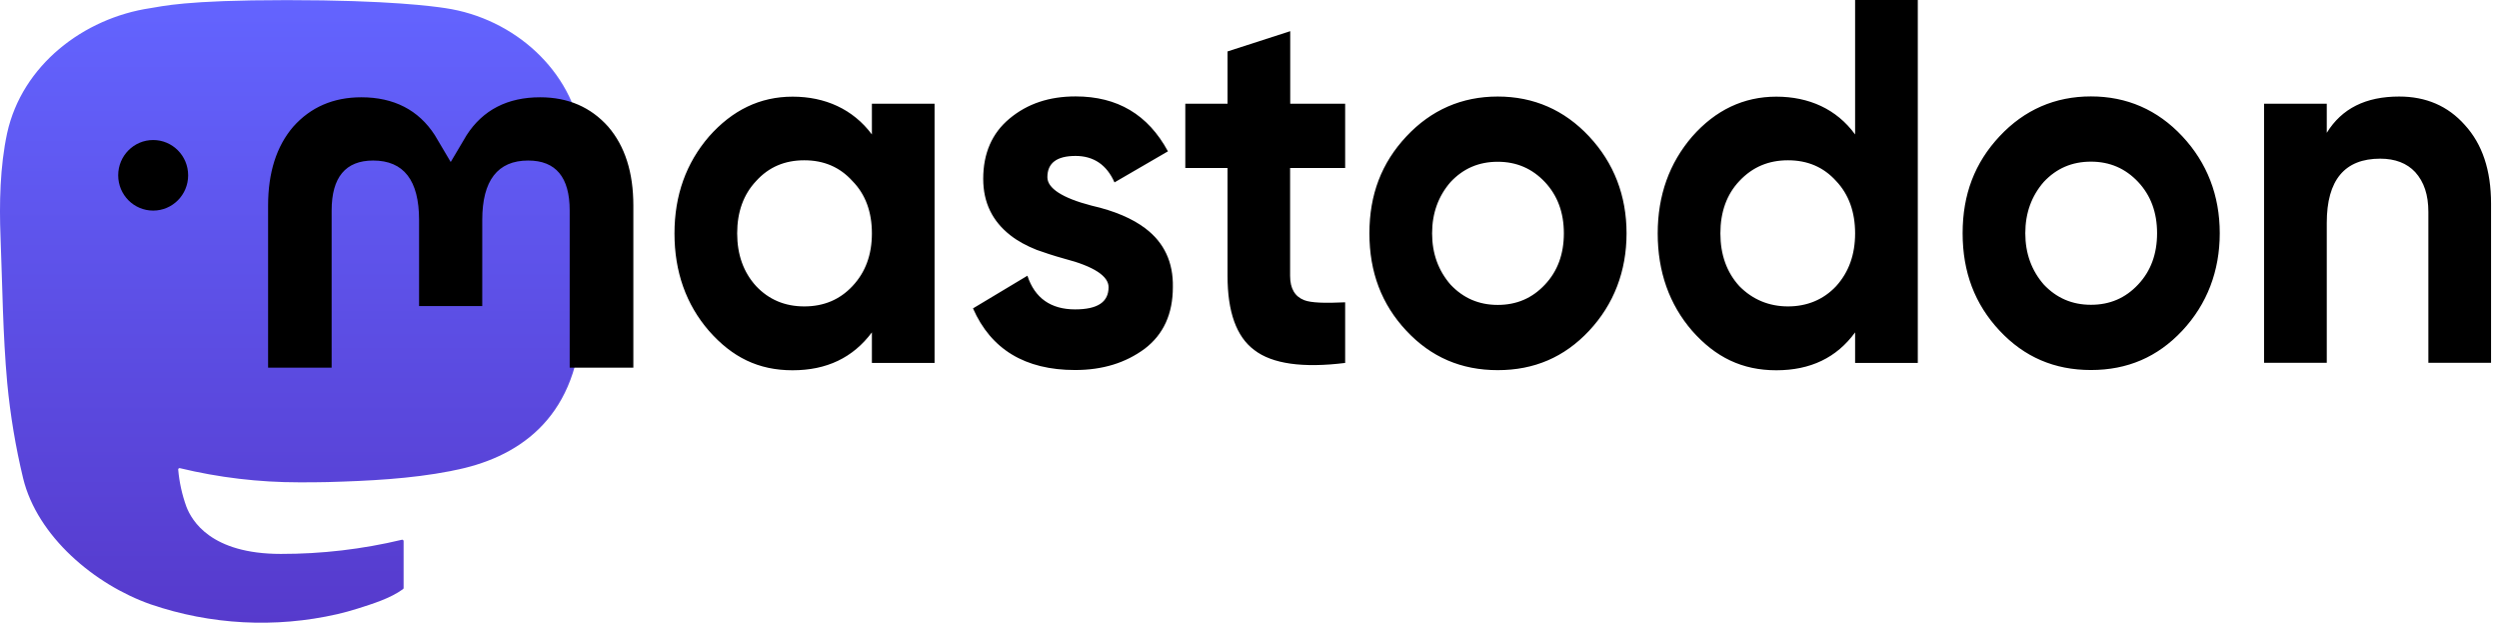
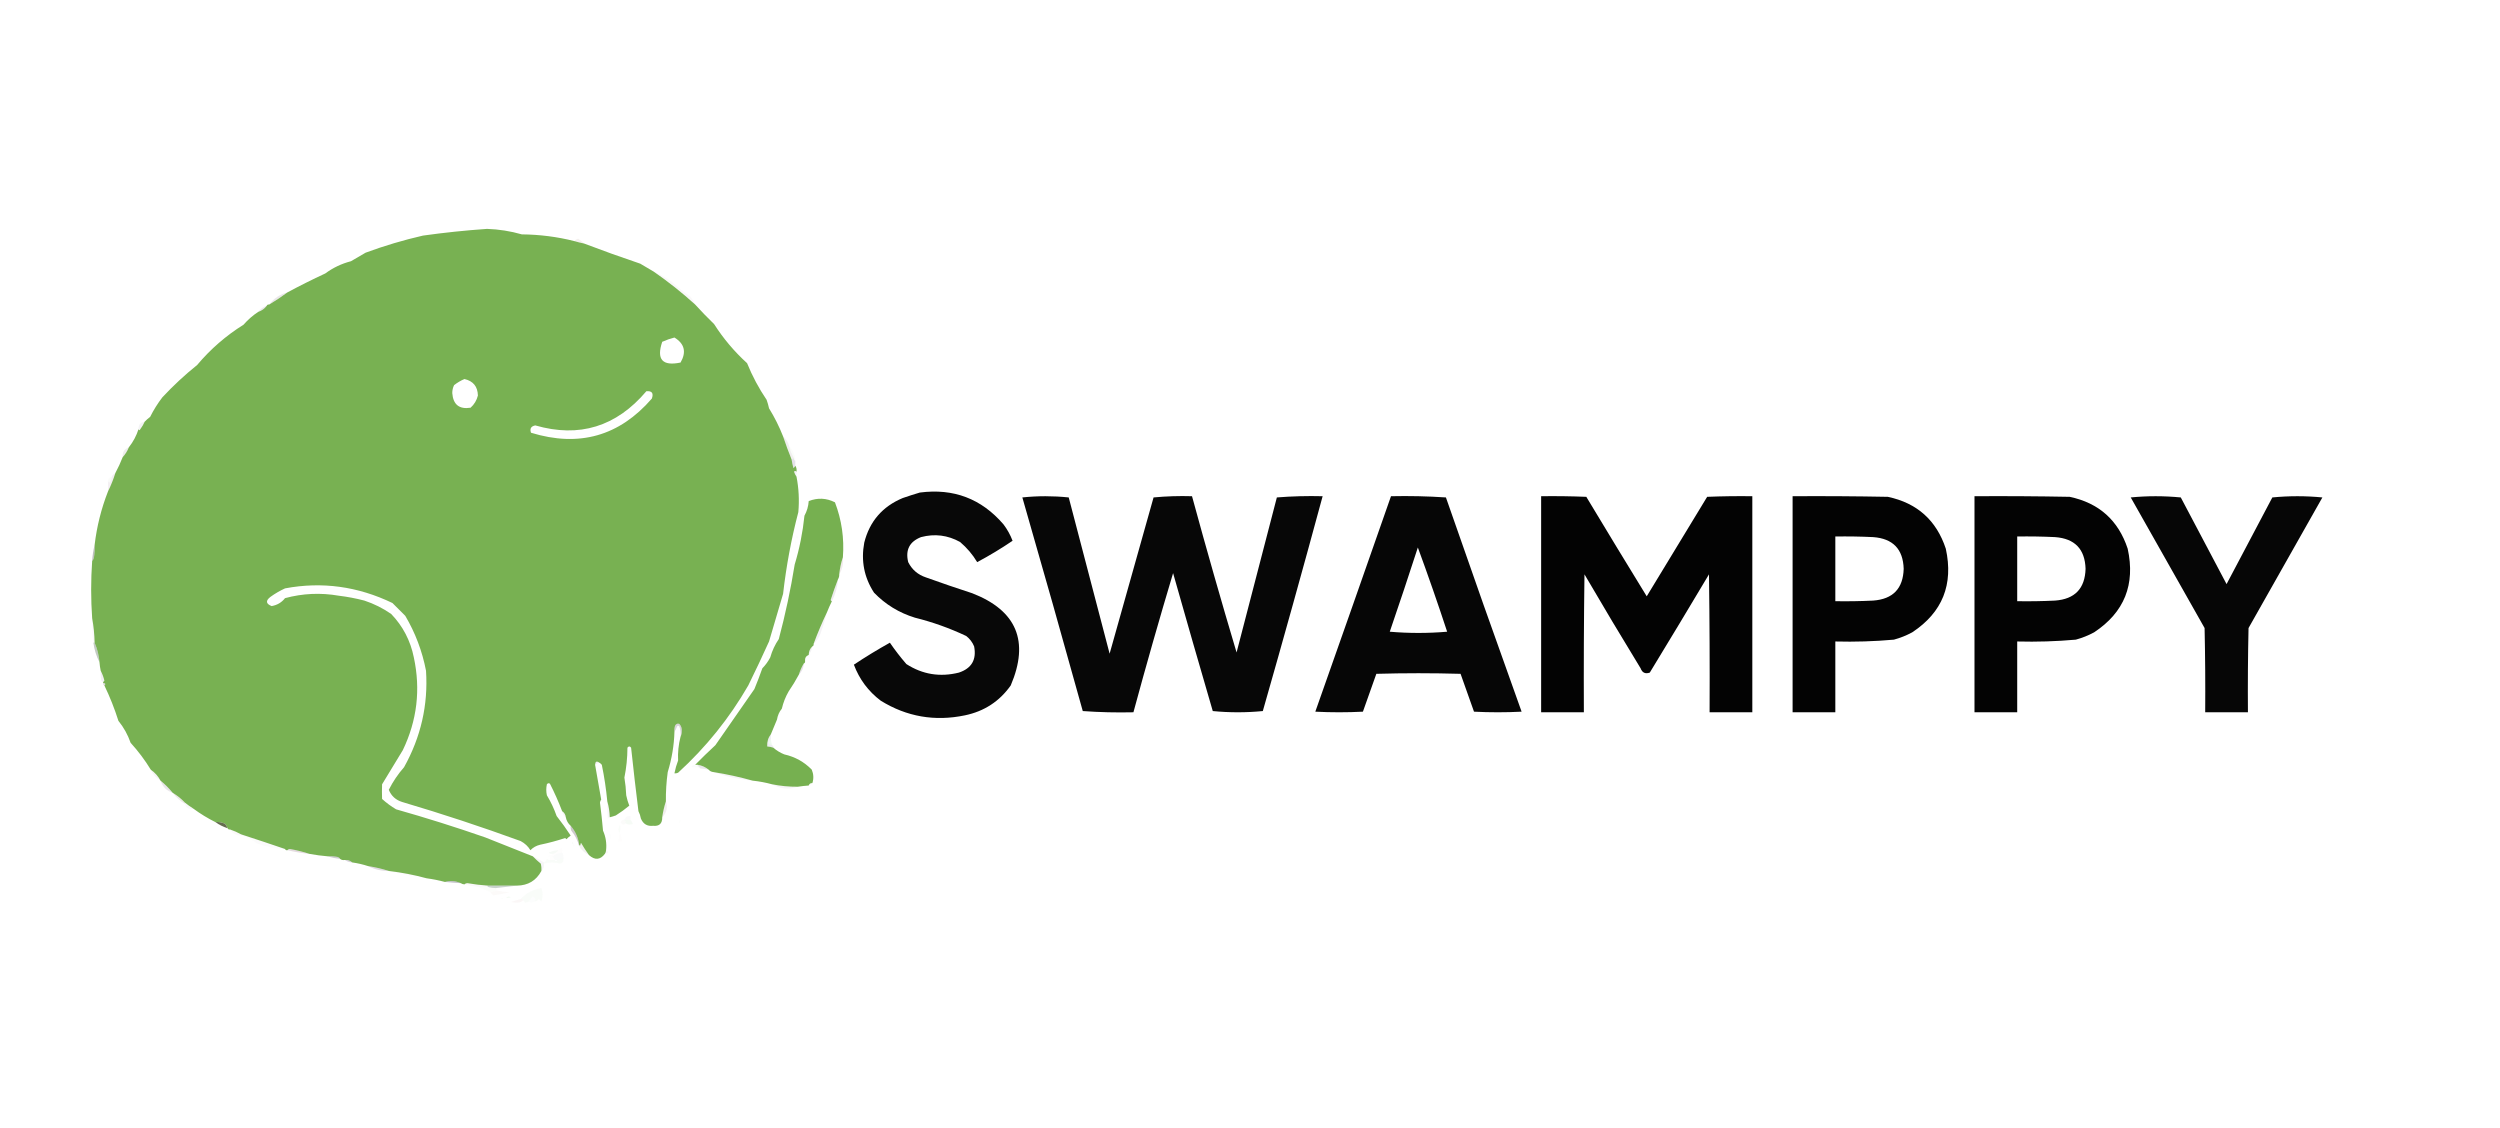
- <svg xmlns="http://www.w3.org/2000/svg" xmlns:xlink="http://www.w3.org/1999/xlink" width="261" height="66" viewBox="0 0 261 66" fill="none">
-   <symbol id="logo-symbol-wordmark">
-     <path d="M60.754 14.403C59.814 7.419 53.727 1.916 46.512 0.849C45.294 0.669 40.682 0.013 29.997 0.013H29.918C19.23 0.013 16.937 0.669 15.72 0.849C8.705 1.886 2.299 6.832 0.745 13.898C-0.003 17.378 -0.083 21.237 0.056 24.776C0.254 29.851 0.293 34.918 0.753 39.973C1.072 43.331 1.628 46.661 2.417 49.941C3.894 55.997 9.875 61.037 15.734 63.093C22.008 65.237 28.754 65.593 35.218 64.121C35.929 63.956 36.632 63.764 37.325 63.545C38.897 63.046 40.738 62.487 42.091 61.507C42.11 61.493 42.125 61.475 42.136 61.455C42.147 61.434 42.153 61.412 42.153 61.389V56.49C42.153 56.469 42.148 56.447 42.138 56.428C42.129 56.409 42.115 56.392 42.098 56.379C42.081 56.365 42.061 56.356 42.04 56.351C42.019 56.346 41.997 56.347 41.976 56.351C37.834 57.341 33.59 57.836 29.332 57.829C22.005 57.829 20.034 54.351 19.469 52.904C19.016 51.653 18.727 50.348 18.612 49.022C18.611 49 18.615 48.977 18.624 48.957C18.633 48.937 18.647 48.919 18.664 48.904C18.682 48.89 18.702 48.88 18.724 48.876C18.745 48.871 18.768 48.871 18.79 48.877C22.862 49.859 27.037 50.355 31.227 50.354C32.234 50.354 33.239 50.354 34.246 50.328C38.46 50.209 42.901 49.994 47.047 49.184C47.15 49.164 47.253 49.146 47.342 49.119C53.881 47.864 60.104 43.923 60.736 33.943C60.76 33.55 60.819 29.828 60.819 29.42C60.822 28.035 61.265 19.591 60.754 14.403Z" fill="url(#paint0_linear_89_11)" />
-     <path d="M12.344 18.303C12.344 16.267 13.978 14.619 15.997 14.619C18.016 14.619 19.65 16.267 19.65 18.303C19.65 20.34 18.016 21.987 15.997 21.987C13.978 21.987 12.344 20.34 12.344 18.303Z" fill="currentColor" />
-     <path d="M66.148 21.468V38.384H59.499V21.974C59.499 18.511 58.058 16.76 55.164 16.76C51.975 16.76 50.367 18.848 50.367 22.96V31.95H43.769V22.96C43.769 18.835 42.174 16.76 38.971 16.76C36.09 16.76 34.637 18.511 34.637 21.974V38.384H28V21.468C28 18.018 28.875 15.268 30.624 13.231C32.437 11.195 34.804 10.157 37.736 10.157C41.132 10.157 43.717 11.48 45.415 14.114L47.074 16.915L48.733 14.114C50.431 11.48 53.004 10.157 56.412 10.157C59.344 10.157 61.711 11.195 63.525 13.231C65.274 15.268 66.148 18.005 66.148 21.468ZM89.03 29.874C90.406 28.409 91.062 26.579 91.062 24.361C91.062 22.143 90.406 20.301 89.03 18.9C87.705 17.434 86.033 16.734 84.001 16.734C81.969 16.734 80.296 17.434 78.972 18.9C77.647 20.301 76.991 22.143 76.991 24.361C76.991 26.579 77.647 28.422 78.972 29.874C80.296 31.275 81.969 31.989 84.001 31.989C86.033 31.989 87.705 31.288 89.03 29.874ZM91.062 10.832H97.609V37.891H91.062V34.7C89.081 37.346 86.342 38.656 82.779 38.656C79.216 38.656 76.477 37.307 74.046 34.544C71.653 31.781 70.444 28.37 70.444 24.374C70.444 20.379 71.666 17.019 74.046 14.256C76.489 11.493 79.383 10.092 82.779 10.092C86.174 10.092 89.081 11.389 91.062 14.036V10.845V10.832ZM119.654 23.868C121.583 25.334 122.548 27.384 122.496 29.978C122.496 32.741 121.532 34.907 119.551 36.412C117.57 37.878 115.178 38.63 112.284 38.63C107.049 38.63 103.499 36.464 101.621 32.196L107.306 28.785C108.065 31.107 109.737 32.3 112.284 32.3C114.625 32.3 115.782 31.548 115.782 29.978C115.782 28.837 114.265 27.812 111.165 27.008C109.995 26.683 109.03 26.359 108.271 26.087C107.204 25.659 106.29 25.166 105.532 24.569C103.654 23.103 102.689 21.157 102.689 18.667C102.689 16.02 103.602 13.906 105.429 12.388C107.306 10.819 109.596 10.066 112.335 10.066C116.709 10.066 119.898 11.96 121.982 15.8L116.4 19.043C115.59 17.201 114.213 16.28 112.335 16.28C110.355 16.28 109.39 17.032 109.39 18.498C109.39 19.64 110.908 20.664 114.008 21.468C116.4 22.013 118.278 22.818 119.641 23.855L119.654 23.868ZM140.477 17.538H134.741V28.798C134.741 30.147 135.255 30.964 136.22 31.34C136.927 31.613 138.355 31.665 140.49 31.561V37.891C136.079 38.436 132.876 37.995 130.998 36.542C129.12 35.141 128.207 32.534 128.207 28.811V17.538H123.795V10.832H128.207V5.37L134.754 3.256V10.832H140.49V17.538H140.477ZM161.352 29.719C162.677 28.318 163.333 26.528 163.333 24.361C163.333 22.195 162.677 20.418 161.352 19.004C160.027 17.603 158.407 16.889 156.426 16.889C154.445 16.889 152.825 17.59 151.5 19.004C150.227 20.47 149.571 22.247 149.571 24.361C149.571 26.476 150.227 28.253 151.5 29.719C152.825 31.12 154.445 31.833 156.426 31.833C158.407 31.833 160.027 31.133 161.352 29.719ZM146.883 34.531C144.297 31.768 143.024 28.422 143.024 24.361C143.024 20.301 144.297 17.006 146.883 14.243C149.468 11.48 152.67 10.079 156.426 10.079C160.182 10.079 163.384 11.48 165.97 14.243C168.555 17.006 169.88 20.418 169.88 24.361C169.88 28.305 168.555 31.768 165.97 34.531C163.384 37.294 160.233 38.643 156.426 38.643C152.619 38.643 149.468 37.294 146.883 34.531ZM191.771 29.874C193.095 28.409 193.751 26.579 193.751 24.361C193.751 22.143 193.095 20.301 191.771 18.9C190.446 17.434 188.774 16.734 186.742 16.734C184.709 16.734 183.037 17.434 181.661 18.9C180.336 20.301 179.68 22.143 179.68 24.361C179.68 26.579 180.336 28.422 181.661 29.874C183.037 31.275 184.761 31.989 186.742 31.989C188.722 31.989 190.446 31.288 191.771 29.874ZM193.751 0H200.298V37.891H193.751V34.7C191.822 37.346 189.082 38.656 185.52 38.656C181.957 38.656 179.179 37.307 176.735 34.544C174.343 31.781 173.134 28.37 173.134 24.374C173.134 20.379 174.356 17.019 176.735 14.256C179.166 11.493 182.111 10.092 185.52 10.092C188.928 10.092 191.822 11.389 193.751 14.036V0.013V0ZM223.308 29.706C224.633 28.305 225.289 26.515 225.289 24.348C225.289 22.182 224.633 20.405 223.308 18.991C221.983 17.59 220.363 16.877 218.382 16.877C216.401 16.877 214.78 17.577 213.456 18.991C212.182 20.457 211.526 22.234 211.526 24.348C211.526 26.463 212.182 28.24 213.456 29.706C214.78 31.107 216.401 31.82 218.382 31.82C220.363 31.82 221.983 31.12 223.308 29.706ZM208.838 34.518C206.253 31.755 204.98 28.409 204.98 24.348C204.98 20.288 206.253 16.993 208.838 14.23C211.424 11.467 214.626 10.066 218.382 10.066C222.137 10.066 225.34 11.467 227.925 14.23C230.511 16.993 231.835 20.405 231.835 24.348C231.835 28.292 230.511 31.755 227.925 34.518C225.34 37.281 222.189 38.63 218.382 38.63C214.575 38.63 211.424 37.281 208.838 34.518ZM260.17 21.261V37.878H253.623V22.13C253.623 20.34 253.173 18.991 252.247 17.966C251.385 17.045 250.164 16.565 248.594 16.565C244.89 16.565 243.012 18.783 243.012 23.272V37.878H236.466V10.832H243.012V13.867C244.581 11.325 247.077 10.079 250.575 10.079C253.366 10.079 255.656 11.052 257.431 13.05C259.257 15.047 260.17 17.759 260.17 21.274" fill="currentColor" />
-     <defs>
-       <linearGradient id="paint0_linear_89_11" x1="30.5" y1="0.013" x2="30.5" y2="65.013" gradientUnits="userSpaceOnUse">
-         <stop stop-color="#6364FF" />
-         <stop offset="1" stop-color="#563ACC" />
-       </linearGradient>
-     </defs>
-   </symbol>
-   <use xlink:href="#logo-symbol-wordmark" />
+ <svg xmlns="http://www.w3.org/2000/svg" version="1.1" width="2048px" height="924px" style="shape-rendering:geometricPrecision; text-rendering:geometricPrecision; image-rendering:optimizeQuality; fill-rule:evenodd; clip-rule:evenodd">
+   <g>
+     <path style="opacity:1" fill="#78b152" d="M 470.5,197.5 C 473.115,198.291 475.782,198.957 478.5,199.5C 493.673,205.281 509.006,210.781 524.5,216C 528.194,218.178 531.861,220.345 535.5,222.5C 547.428,230.763 558.761,239.763 569.5,249.5C 574.436,254.938 579.603,260.271 585,265.5C 592.605,277.399 601.605,288.066 612,297.5C 616.315,308.135 621.649,318.135 628,327.5C 628.822,329.788 629.489,332.122 630,334.5C 634.533,341.852 638.367,349.519 641.5,357.5C 643.656,363.973 645.989,370.307 648.5,376.5C 648.838,378.854 649.338,381.187 650,383.5C 650.717,382.956 651.217,382.289 651.5,381.5C 652.451,382.919 652.784,384.585 652.5,386.5C 651.637,385.537 650.97,385.537 650.5,386.5C 650.994,388.026 651.661,389.359 652.5,390.5C 654.362,400.078 654.862,409.744 654,419.5C 648.274,441.312 644.107,463.645 641.5,486.5C 637.667,499.5 633.833,512.5 630,525.5C 624.522,537.609 618.855,549.609 613,561.5C 597.566,588.275 578.399,612.108 555.5,633C 554.552,633.483 553.552,633.649 552.5,633.5C 553.199,629.904 554.199,626.404 555.5,623C 555.16,616.592 555.827,610.092 557.5,603.5C 558.158,602.207 558.492,600.707 558.5,599C 558.695,596.648 558.028,594.648 556.5,593C 555.004,592.493 553.837,592.993 553,594.5C 552.506,596.134 552.34,597.801 552.5,599.5C 552.217,610.463 550.384,621.463 547,632.5C 545.902,640.464 545.402,648.464 545.5,656.5C 544.137,660.632 543.137,664.965 542.5,669.5C 542.592,674.668 540.092,677.002 535,676.5C 530.191,677.034 526.857,675.034 525,670.5C 524.64,668.392 523.973,666.392 523,664.5C 520.852,647.169 518.852,629.836 517,612.5C 516,611.167 515,611.167 514,612.5C 513.969,620.807 513.136,628.974 511.5,637C 512.305,641.749 512.805,646.582 513,651.5C 513.606,654.43 514.44,657.263 515.5,660C 512.01,662.911 508.344,665.578 504.5,668C 502.846,668.608 501.179,669.108 499.5,669.5C 499.376,664.951 498.709,660.618 497.5,656.5C 496.548,646.403 495.048,636.403 493,626.5C 492.292,625.619 491.458,624.953 490.5,624.5C 488.668,623.282 487.668,623.949 487.5,626.5C 489.173,635.73 490.84,645.23 492.5,655C 491.941,655.725 491.608,656.558 491.5,657.5C 492.483,665.144 493.316,672.81 494,680.5C 496.259,685.561 497.092,690.895 496.5,696.5C 496.443,697.609 496.11,698.609 495.5,699.5C 491.669,704.489 487.335,704.822 482.5,700.5C 480.189,697.337 478.022,694.003 476,690.5C 475.536,691.094 475.369,691.761 475.5,692.5C 475.167,692.5 474.833,692.5 474.5,692.5C 473.785,686.409 471.452,681.076 467.5,676.5C 465.412,674.664 464.079,672.331 463.5,669.5C 463.25,667.326 462.25,665.659 460.5,664.5C 457.565,656.799 454.232,649.299 450.5,642C 449.551,641.383 448.718,641.549 448,642.5C 447.333,645.5 447.333,648.5 448,651.5C 451.231,656.841 453.898,662.508 456,668.5C 460.091,673.695 463.924,679.028 467.5,684.5C 466.24,685.382 465.074,686.382 464,687.5C 463.667,687.167 463.333,686.833 463,686.5C 456.307,688.729 449.474,690.562 442.5,692C 439.316,692.754 436.649,694.254 434.5,696.5C 432.664,693.363 429.997,690.863 426.5,689C 394.545,677.348 362.212,666.682 329.5,657C 324.208,655.372 320.542,652.038 318.5,647C 321.884,640.287 326.05,634.12 331,628.5C 344.809,603.763 350.809,577.43 349,549.5C 345.915,533.465 340.248,518.465 332,504.5C 328.5,501 325,497.5 321.5,494C 293.068,480.309 263.735,476.309 233.5,482C 229.22,483.967 225.22,486.3 221.5,489C 217.47,492.123 217.803,494.623 222.5,496.5C 227.052,495.717 230.719,493.55 233.5,490C 247.99,486.093 262.656,485.426 277.5,488C 284.595,488.857 291.595,490.191 298.5,492C 306.391,494.612 313.724,498.279 320.5,503C 330.06,512.974 336.226,524.807 339,538.5C 344.675,564.829 341.675,590.163 330,614.5C 324.333,623.833 318.667,633.167 313,642.5C 312.855,646.339 312.855,650.339 313,654.5C 316.573,657.748 320.407,660.581 324.5,663C 349.034,669.938 373.367,677.605 397.5,686C 410.544,691.105 423.544,696.272 436.5,701.5C 438.498,703.6 440.665,705.6 443,707.5C 443.495,709.473 443.662,711.473 443.5,713.5C 439.259,721.375 432.593,725.375 423.5,725.5C 415.5,725.5 407.5,725.5 399.5,725.5C 393.971,725.121 388.471,724.455 383,723.5C 381.93,723.528 381.097,723.861 380.5,724.5C 379.391,724.443 378.391,724.11 377.5,723.5C 373.246,721.591 368.912,721.258 364.5,722.5C 359.593,721.181 354.593,720.181 349.5,719.5C 339.44,716.755 329.107,714.755 318.5,713.5C 313.053,711.723 307.386,710.39 301.5,709.5C 297.263,708.119 292.93,707.119 288.5,706.5C 286.898,704.926 284.898,704.259 282.5,704.5C 280.901,704.768 279.568,704.434 278.5,703.5C 278.082,702.778 277.416,702.278 276.5,702C 273.854,701.503 271.187,701.336 268.5,701.5C 263.453,701.078 258.453,700.411 253.5,699.5C 248.387,697.805 243.053,696.471 237.5,695.5C 236.584,695.543 235.917,695.876 235.5,696.5C 234.508,696.672 233.842,696.338 233.5,695.5C 222.166,691.614 210.166,687.614 197.5,683.5C 194.686,681.93 191.686,680.597 188.5,679.5C 187.508,679.672 186.842,679.338 186.5,678.5C 185.972,677.279 185.305,676.113 184.5,675C 181.796,673.644 179.129,673.144 176.5,673.5C 170.158,670.332 164.158,666.665 158.5,662.5C 156.109,661.018 153.776,659.351 151.5,657.5C 148.54,654.355 145.207,651.688 141.5,649.5C 138.452,645.785 135.119,642.452 131.5,639.5C 129.57,635.9 126.903,632.9 123.5,630.5C 118.751,622.698 113.251,615.365 107,608.5C 104.695,601.887 101.362,595.887 97,590.5C 93.849,580.543 90.015,570.876 85.5,561.5C 86.757,560.377 86.424,559.711 84.5,559.5C 84.5,559.167 84.5,558.833 84.5,558.5C 85.043,558.44 85.376,558.107 85.5,557.5C 84.791,554.616 83.791,551.949 82.5,549.5C 82.007,547.194 81.674,544.861 81.5,542.5C 81.039,536.836 79.706,531.503 77.5,526.5C 77.362,519.637 76.696,512.97 75.5,506.5C 74.404,490.839 74.404,475.172 75.5,459.5C 76.268,458.737 76.768,457.737 77,456.5C 77.498,453.183 77.665,449.85 77.5,446.5C 79.295,431.321 82.961,416.654 88.5,402.5C 90.874,397.723 92.874,392.723 94.5,387.5C 96.779,383.276 98.779,378.942 100.5,374.5C 102.664,372.178 104.331,369.511 105.5,366.5C 109.121,361.913 111.787,356.913 113.5,351.5C 113.81,352.738 114.31,352.738 115,351.5C 116.421,349.595 117.588,347.595 118.5,345.5C 119.833,344.067 121.333,342.733 123,341.5C 125.833,335.83 129.166,330.497 133,325.5C 141.794,316.045 151.294,307.211 161.5,299C 172.491,285.953 185.158,274.953 199.5,266C 203.076,261.918 207.076,258.418 211.5,255.5C 214.37,254.567 216.704,252.9 218.5,250.5C 218.842,249.662 219.508,249.328 220.5,249.5C 225.68,246.412 230.68,243.078 235.5,239.5C 245.637,234.058 255.97,228.891 266.5,224C 272.794,219.338 279.794,216.005 287.5,214C 291.5,211.667 295.5,209.333 299.5,207C 314.863,201.324 330.529,196.657 346.5,193C 363.922,190.549 381.422,188.716 399,187.5C 408.687,187.835 418.187,189.335 427.5,192C 442.087,192.124 456.42,193.958 470.5,197.5 Z M 552.5,276.5 C 560.799,281.585 562.466,288.418 557.5,297C 542.609,300.108 537.609,294.441 542.5,280C 545.85,278.514 549.184,277.347 552.5,276.5 Z M 380.5,310.5 C 387.647,312.148 391.314,316.648 391.5,324C 390.514,327.955 388.514,331.289 385.5,334C 376.209,335.45 371.209,331.45 370.5,322C 370.494,319.7 370.994,317.534 372,315.5C 374.682,313.415 377.516,311.748 380.5,310.5 Z M 529.5,320.5 C 534.068,320.083 535.568,322.083 534,326.5C 507.376,357.248 474.376,366.581 435,354.5C 433.835,351.186 435.002,349.186 438.5,348.5C 474.565,358.886 504.898,349.553 529.5,320.5 Z" />
+   </g>
+   <g>
+     <path style="opacity:0.075" fill="#6b3b1f" d="M 478.5,199.5 C 475.782,198.957 473.115,198.291 470.5,197.5C 471.261,196.609 472.261,195.942 473.5,195.5C 475.419,196.612 477.086,197.946 478.5,199.5 Z" />
+   </g>
+   <g>
+     <path style="opacity:0.039" fill="#4f3942" d="M 535.5,222.5 C 540.77,224.803 545.77,227.636 550.5,231C 555.211,235.38 560.211,239.38 565.5,243C 567.232,244.972 568.565,247.139 569.5,249.5C 558.761,239.763 547.428,230.763 535.5,222.5 Z" />
+   </g>
+   <g>
+     <path style="opacity:0.125" fill="#503f48" d="M 235.5,239.5 C 230.68,243.078 225.68,246.412 220.5,249.5C 224.286,244.434 229.286,241.1 235.5,239.5 Z" />
+   </g>
+   <g>
+     <path style="opacity:0.102" fill="#3f2e4a" d="M 218.5,250.5 C 216.704,252.9 214.37,254.567 211.5,255.5C 213.296,253.1 215.63,251.433 218.5,250.5 Z" />
+   </g>
+   <g>
+     <path style="opacity:0.004" fill="#006552" d="M 140.5,289.5 C 141.833,290.167 141.833,290.167 140.5,289.5 Z" />
+   </g>
+   <g>
+     <path style="opacity:0.004" fill="#006500" d="M 124.5,305.5 C 125.833,306.167 125.833,306.167 124.5,305.5 Z" />
+   </g>
+   <g>
+     <path style="opacity:0.059" fill="#333048" d="M 118.5,345.5 C 117.588,347.595 116.421,349.595 115,351.5C 114.31,352.738 113.81,352.738 113.5,351.5C 113.368,347.968 115.034,345.968 118.5,345.5 Z" />
+   </g>
+   <g>
+     <path style="opacity:0.09" fill="#3f3c36" d="M 105.5,366.5 C 104.331,369.511 102.664,372.178 100.5,374.5C 100.147,370.541 101.813,367.874 105.5,366.5 Z" />
+   </g>
+   <g>
+     <path style="opacity:0.02" fill="#218902" d="M 646.5,365.5 C 649.697,368.733 651.364,372.733 651.5,377.5C 650.662,377.158 650.328,376.492 650.5,375.5C 648.609,372.386 647.276,369.052 646.5,365.5 Z" />
+   </g>
+   <g>
+     <path style="opacity:0.082" fill="#493336" d="M 641.5,357.5 C 643.993,359.658 645.66,362.324 646.5,365.5C 647.276,369.052 648.609,372.386 650.5,375.5C 649.833,375.833 649.167,376.167 648.5,376.5C 645.989,370.307 643.656,363.973 641.5,357.5 Z" />
+   </g>
+   <g>
+     <path style="opacity:0.122" fill="#281953" d="M 650.5,375.5 C 650.328,376.492 650.662,377.158 651.5,377.5C 651.5,378.833 651.5,380.167 651.5,381.5C 651.217,382.289 650.717,382.956 650,383.5C 649.338,381.187 648.838,378.854 648.5,376.5C 649.167,376.167 649.833,375.833 650.5,375.5 Z" />
+   </g>
+   <g>
+     <path style="opacity:0.055" fill="#331153" d="M 652.5,386.5 C 652.5,387.833 652.5,389.167 652.5,390.5C 651.661,389.359 650.994,388.026 650.5,386.5C 650.97,385.537 651.637,385.537 652.5,386.5 Z" />
+   </g>
+   <g>
+     <path style="opacity:0.024" fill="#206901" d="M 91.5,390.5 C 91.509,392.308 91.009,393.975 90,395.5C 89.31,394.262 88.81,394.262 88.5,395.5C 87.913,393.315 88.913,391.648 91.5,390.5 Z" />
+   </g>
+   <g>
+     <path style="opacity:0.071" fill="#511f46" d="M 94.5,387.5 C 92.874,392.723 90.874,397.723 88.5,402.5C 88.5,400.167 88.5,397.833 88.5,395.5C 88.81,394.262 89.31,394.262 90,395.5C 91.009,393.975 91.509,392.308 91.5,390.5C 92.167,389.167 93.167,388.167 94.5,387.5 Z" />
+   </g>
+   <g>
+     <path style="opacity:0.965" fill="#000000" d="M 753.5,403.5 C 781.124,399.87 803.957,408.537 822,429.5C 825.141,433.613 827.641,438.113 829.5,443C 820.194,449.324 810.528,455.158 800.5,460.5C 796.801,454.291 792.135,448.791 786.5,444C 776.398,438.384 765.732,437.051 754.5,440C 745.066,443.699 741.566,450.532 744,460.5C 747.085,466.636 751.919,470.802 758.5,473C 771.092,477.531 783.759,481.864 796.5,486C 832.901,500.178 843.401,525.345 828,561.5C 818.803,574.528 806.303,582.695 790.5,586C 765.772,591.157 742.772,587.157 721.5,574C 711.342,566.333 704.009,556.499 699.5,544.5C 709.064,538.131 718.897,532.131 729,526.5C 733.109,532.509 737.609,538.342 742.5,544C 755.709,552.514 770.043,554.848 785.5,551C 795.955,547.535 800.122,540.368 798,529.5C 796.6,526.098 794.433,523.264 791.5,521C 778.01,514.614 764.01,509.614 749.5,506C 736.526,502.007 725.359,495.174 716,485.5C 707.889,473.027 705.222,459.36 708,444.5C 712.379,427.117 722.879,414.95 739.5,408C 744.254,406.358 748.921,404.858 753.5,403.5 Z" />
+   </g>
+   <g>
+     <path style="opacity:0.97" fill="#000000" d="M 837.5,407.5 C 850.006,406.175 862.673,406.175 875.5,407.5C 886.665,450.161 897.832,492.828 909,535.5C 921,492.833 933,450.167 945,407.5C 955.418,406.513 965.918,406.18 976.5,406.5C 988.157,449.305 1000.32,491.972 1013,534.5C 1024,492.167 1035,449.833 1046,407.5C 1058.42,406.511 1070.92,406.178 1083.5,406.5C 1067.58,465.263 1051.25,523.93 1034.5,582.5C 1020.83,583.833 1007.17,583.833 993.5,582.5C 982.512,544.884 971.679,507.217 961,469.5C 949.657,507.362 938.824,545.362 928.5,583.5C 914.588,583.823 900.754,583.49 887,582.5C 870.761,523.967 854.261,465.634 837.5,407.5 Z" />
+   </g>
+   <g>
+     <path style="opacity:0.976" fill="#000000" d="M 1139.5,406.5 C 1154.51,406.167 1169.51,406.501 1184.5,407.5C 1204.88,466.13 1225.54,524.63 1246.5,583C 1233.5,583.667 1220.5,583.667 1207.5,583C 1203.83,572.667 1200.17,562.333 1196.5,552C 1173.5,551.333 1150.5,551.333 1127.5,552C 1123.83,562.333 1120.17,572.667 1116.5,583C 1103.5,583.667 1090.5,583.667 1077.5,583C 1098.27,524.197 1118.93,465.364 1139.5,406.5 Z M 1161.5,448.5 C 1169.86,471.252 1177.86,494.252 1185.5,517.5C 1169.83,518.833 1154.17,518.833 1138.5,517.5C 1146.38,494.539 1154.04,471.539 1161.5,448.5 Z" />
+   </g>
+   <g>
+     <path style="opacity:0.988" fill="#000000" d="M 1262.5,406.5 C 1274.84,406.333 1287.17,406.5 1299.5,407C 1315.87,434.25 1332.37,461.417 1349,488.5C 1365.5,461.333 1382,434.167 1398.5,407C 1410.83,406.5 1423.16,406.333 1435.5,406.5C 1435.5,465.5 1435.5,524.5 1435.5,583.5C 1423.83,583.5 1412.17,583.5 1400.5,583.5C 1400.67,545.832 1400.5,508.165 1400,470.5C 1383.96,497.416 1367.79,524.25 1351.5,551C 1347.83,552.271 1345.33,551.104 1344,547.5C 1328.41,521.999 1313.08,496.332 1298,470.5C 1297.5,508.165 1297.33,545.832 1297.5,583.5C 1285.83,583.5 1274.17,583.5 1262.5,583.5C 1262.5,524.5 1262.5,465.5 1262.5,406.5 Z" />
+   </g>
+   <g>
+     <path style="opacity:0.988" fill="#000000" d="M 1468.5,406.5 C 1494.5,406.333 1520.5,406.5 1546.5,407C 1570.49,412.073 1586.32,426.24 1594,449.5C 1600.41,478.808 1591.25,501.641 1566.5,518C 1561.73,520.59 1556.73,522.59 1551.5,524C 1535.55,525.422 1519.55,525.922 1503.5,525.5C 1503.5,544.833 1503.5,564.167 1503.5,583.5C 1491.83,583.5 1480.17,583.5 1468.5,583.5C 1468.5,524.5 1468.5,465.5 1468.5,406.5 Z M 1503.5,439.5 C 1513.84,439.334 1524.17,439.5 1534.5,440C 1550.69,441.185 1559.02,449.851 1559.5,466C 1559.02,482.149 1550.69,490.815 1534.5,492C 1524.17,492.5 1513.84,492.666 1503.5,492.5C 1503.5,474.833 1503.5,457.167 1503.5,439.5 Z" />
+   </g>
+   <g>
+     <path style="opacity:0.988" fill="#000000" d="M 1617.5,406.5 C 1643.5,406.333 1669.5,406.5 1695.5,407C 1719.49,412.073 1735.32,426.24 1743,449.5C 1749.41,478.808 1740.25,501.641 1715.5,518C 1710.73,520.59 1705.73,522.59 1700.5,524C 1684.55,525.422 1668.55,525.922 1652.5,525.5C 1652.5,544.833 1652.5,564.167 1652.5,583.5C 1640.83,583.5 1629.17,583.5 1617.5,583.5C 1617.5,524.5 1617.5,465.5 1617.5,406.5 Z M 1652.5,439.5 C 1662.84,439.334 1673.17,439.5 1683.5,440C 1699.69,441.185 1708.02,449.851 1708.5,466C 1708.02,482.149 1699.69,490.815 1683.5,492C 1673.17,492.5 1662.84,492.666 1652.5,492.5C 1652.5,474.833 1652.5,457.167 1652.5,439.5 Z" />
+   </g>
+   <g>
+     <path style="opacity:0.975" fill="#000000" d="M 1745.5,407.5 C 1759.01,406.174 1772.67,406.174 1786.5,407.5C 1799,431.167 1811.5,454.833 1824,478.5C 1836.5,454.833 1849,431.167 1861.5,407.5C 1875.17,406.167 1888.83,406.167 1902.5,407.5C 1882.33,443.167 1862.17,478.833 1842,514.5C 1841.5,537.498 1841.33,560.498 1841.5,583.5C 1829.83,583.5 1818.17,583.5 1806.5,583.5C 1806.67,560.498 1806.5,537.498 1806,514.5C 1785.81,478.771 1765.64,443.104 1745.5,407.5 Z" />
+   </g>
+   <g>
+     <path style="opacity:0.02" fill="#0a0017" d="M 652.5,438.5 C 653.573,439.251 653.74,440.251 653,441.5C 652.517,440.552 652.351,439.552 652.5,438.5 Z" />
+   </g>
+   <g>
+     <path style="opacity:0.008" fill="#114545" d="M 651.5,442.5 C 652.782,443.708 652.782,445.042 651.5,446.5C 651.094,445.443 651.094,444.109 651.5,442.5 Z" />
+   </g>
+   <g>
+     <path style="opacity:0.386" fill="#545955" d="M 77.5,446.5 C 77.665,449.85 77.498,453.183 77,456.5C 76.768,457.737 76.268,458.737 75.5,459.5C 75.77,454.972 76.437,450.639 77.5,446.5 Z" />
+   </g>
+   <g>
+     <path style="opacity:0.098" fill="#653731" d="M 690.5,456.5 C 691.09,461.64 690.09,466.307 687.5,470.5C 688.01,465.609 689.01,460.942 690.5,456.5 Z" />
+   </g>
+   <g>
+     <path style="opacity:0.106" fill="#483e49" d="M 686.5,474.5 C 686.015,480.938 684.349,486.938 681.5,492.5C 680.957,492.44 680.624,492.107 680.5,491.5C 682.365,485.658 684.365,479.991 686.5,474.5 Z" />
+   </g>
+   <g>
+     <path style="opacity:0.059" fill="#3b2848" d="M 677.5,501.5 C 675.973,507.564 674.14,513.564 672,519.5C 670.694,522.621 668.86,525.287 666.5,527.5C 669.787,518.628 673.454,509.961 677.5,501.5 Z" />
+   </g>
+   <g>
+     <path style="opacity:0.031" fill="#2d224e" d="M 75.5,506.5 C 76.696,512.97 77.362,519.637 77.5,526.5C 77.167,526.5 76.833,526.5 76.5,526.5C 75.724,519.863 75.391,513.196 75.5,506.5 Z" />
+   </g>
+   <g>
+     <path style="opacity:0.067" fill="#2d2538" d="M 665.5,529.5 C 665.065,532.157 664.065,534.491 662.5,536.5C 662.552,533.654 663.552,531.32 665.5,529.5 Z" />
+   </g>
+   <g>
+     <path style="opacity:0.008" fill="#4c2935" d="M 662.5,536.5 C 662.25,538.674 661.25,540.341 659.5,541.5C 659.273,539.067 660.273,537.401 662.5,536.5 Z" />
+   </g>
+   <g>
+     <path style="opacity:0.341" fill="#4b6649" d="M 76.5,526.5 C 76.833,526.5 77.167,526.5 77.5,526.5C 79.706,531.503 81.039,536.836 81.5,542.5C 78.924,537.552 77.257,532.219 76.5,526.5 Z" />
+   </g>
+   <g>
+     <path style="opacity:0.141" fill="#411b52" d="M 658.5,543.5 C 658.308,547.102 656.974,550.102 654.5,552.5C 655.452,549.303 656.785,546.303 658.5,543.5 Z" />
+   </g>
+   <g>
+     <path style="opacity:0.073" fill="#3c2653" d="M 82.5,549.5 C 83.791,551.949 84.791,554.616 85.5,557.5C 85.376,558.107 85.043,558.44 84.5,558.5C 83.883,558.389 83.383,558.056 83,557.5C 82.503,554.854 82.336,552.187 82.5,549.5 Z" />
+   </g>
+   <g>
+     <path style="opacity:0.184" fill="#472743" d="M 84.5,559.5 C 86.424,559.711 86.757,560.377 85.5,561.5C 84.662,561.158 84.328,560.492 84.5,559.5 Z" />
+   </g>
+   <g>
+     <path style="opacity:0.999" fill="#76b050" d="M 690.5,456.5 C 689.01,460.942 688.01,465.609 687.5,470.5C 687.567,471.959 687.234,473.292 686.5,474.5C 684.365,479.991 682.365,485.658 680.5,491.5C 680.624,492.107 680.957,492.44 681.5,492.5C 680.013,495.473 678.68,498.473 677.5,501.5C 673.454,509.961 669.787,518.628 666.5,527.5C 666.672,528.492 666.338,529.158 665.5,529.5C 663.552,531.32 662.552,533.654 662.5,536.5C 660.273,537.401 659.273,539.067 659.5,541.5C 659.672,542.492 659.338,543.158 658.5,543.5C 656.785,546.303 655.452,549.303 654.5,552.5C 651.929,557.305 649.096,561.972 646,566.5C 643.474,570.914 641.641,575.58 640.5,580.5C 638.393,583.057 637.059,586.057 636.5,589.5C 634.779,593.529 633.112,597.529 631.5,601.5C 629.288,604.321 628.288,607.655 628.5,611.5C 630.216,611.629 631.883,611.962 633.5,612.5C 636.138,614.824 639.138,616.657 642.5,618C 651.264,619.964 658.764,624.13 665,630.5C 666.511,634.18 666.677,637.846 665.5,641.5C 663.973,641.427 662.973,642.094 662.5,643.5C 659.482,643.704 656.482,644.037 653.5,644.5C 646.417,644.553 639.417,643.886 632.5,642.5C 627.258,641.071 621.925,640.071 616.5,639.5C 606.08,636.565 595.413,634.232 584.5,632.5C 582.847,632.34 581.514,631.674 580.5,630.5C 577.912,628.375 574.912,627.042 571.5,626.5C 570.833,626.5 570.167,626.5 569.5,626.5C 574.829,621.067 580.329,615.734 586,610.5C 596.655,595.201 607.322,579.867 618,564.5C 620.319,558.891 622.486,553.224 624.5,547.5C 627.114,544.834 629.28,541.834 631,538.5C 632.541,533.088 634.874,528.088 638,523.5C 643.357,503.382 647.69,483.049 651,462.5C 654.943,449.45 657.61,436.117 659,422.5C 661.056,418.732 662.222,414.732 662.5,410.5C 669.81,407.614 676.977,407.947 684,411.5C 689.517,425.965 691.684,440.965 690.5,456.5 Z" />
+   </g>
+   <g>
+     <path style="opacity:0.012" fill="#4d4f50" d="M 640.5,580.5 C 640.076,583.918 638.742,586.918 636.5,589.5C 637.059,586.057 638.393,583.057 640.5,580.5 Z" />
+   </g>
+   <g>
+     <path style="opacity:0.204" fill="#453145" d="M 557.5,603.5 C 557.777,600.552 557.444,597.719 556.5,595C 555.668,594.312 555.002,594.479 554.5,595.5C 554.006,597.026 553.339,598.359 552.5,599.5C 552.34,597.801 552.506,596.134 553,594.5C 553.837,592.993 555.004,592.493 556.5,593C 558.028,594.648 558.695,596.648 558.5,599C 558.492,600.707 558.158,602.207 557.5,603.5 Z" />
+   </g>
+   <g>
+     <path style="opacity:0.063" fill="#029e0d" d="M 631.5,605.5 C 631.629,607.216 631.962,608.883 632.5,610.5C 628.857,609.539 628.524,607.872 631.5,605.5 Z" />
+   </g>
+   <g>
+     <path style="opacity:0.086" fill="#2a3252" d="M 631.5,601.5 C 631.5,602.833 631.5,604.167 631.5,605.5C 628.524,607.872 628.857,609.539 632.5,610.5C 633.338,610.842 633.672,611.508 633.5,612.5C 631.883,611.962 630.216,611.629 628.5,611.5C 628.288,607.655 629.288,604.321 631.5,601.5 Z" />
+   </g>
+   <g>
+     <path style="opacity:0.071" fill="#4a3954" d="M 490.5,624.5 C 489.5,625.167 488.5,625.833 487.5,626.5C 487.668,623.949 488.668,623.282 490.5,624.5 Z" />
+   </g>
+   <g>
+     <path style="opacity:0.02" fill="#1a7a1f" d="M 569.5,626.5 C 569.842,627.338 570.508,627.672 571.5,627.5C 572.5,627.833 573.167,628.5 573.5,629.5C 571.129,628.658 568.796,628.324 566.5,628.5C 567.005,627.081 568.005,626.415 569.5,626.5 Z" />
+   </g>
+   <g>
+     <path style="opacity:0.125" fill="#414147" d="M 571.5,627.5 C 571.5,627.167 571.5,626.833 571.5,626.5C 574.912,627.042 577.912,628.375 580.5,630.5C 578.194,630.007 575.861,629.674 573.5,629.5C 573.167,628.5 572.5,627.833 571.5,627.5 Z" />
+   </g>
+   <g>
+     <path style="opacity:0.055" fill="#433a40" d="M 123.5,630.5 C 126.903,632.9 129.57,635.9 131.5,639.5C 127.825,637.344 125.158,634.344 123.5,630.5 Z" />
+   </g>
+   <g>
+     <path style="opacity:0.057" fill="#44244e" d="M 584.5,632.5 C 595.413,634.232 606.08,636.565 616.5,639.5C 605.455,638.426 594.789,636.093 584.5,632.5 Z" />
+   </g>
+   <g>
+     <path style="opacity:0.004" fill="#0d6b49" d="M 550.5,635.5 C 553.001,635.511 553.168,636.178 551,637.5C 550.536,636.906 550.369,636.239 550.5,635.5 Z" />
+   </g>
+   <g>
+     <path style="opacity:0.004" fill="#009a00" d="M 556.5,637.5 C 557.525,637.897 557.692,638.563 557,639.5C 556.536,638.906 556.369,638.239 556.5,637.5 Z" />
+   </g>
+   <g>
+     <path style="opacity:0.004" fill="#780000" d="M 559.5,641.5 C 560.833,642.167 560.833,642.167 559.5,641.5 Z" />
+   </g>
+   <g>
+     <path style="opacity:0.012" fill="#411324" d="M 665.5,641.5 C 665.179,643.048 664.179,643.715 662.5,643.5C 662.973,642.094 663.973,641.427 665.5,641.5 Z" />
+   </g>
+   <g>
+     <path style="opacity:0.054" fill="#37264b" d="M 632.5,642.5 C 639.417,643.886 646.417,644.553 653.5,644.5C 646.277,646.996 639.277,646.33 632.5,642.5 Z" />
+   </g>
+   <g>
+     <path style="opacity:0.118" fill="#412e49" d="M 131.5,639.5 C 135.119,642.452 138.452,645.785 141.5,649.5C 136.522,647.856 133.189,644.522 131.5,639.5 Z" />
+   </g>
+   <g>
+     <path style="opacity:0.004" fill="#006552" d="M 548.5,650.5 C 549.833,651.167 549.833,651.167 548.5,650.5 Z" />
+   </g>
+   <g>
+     <path style="opacity:0.118" fill="#624935" d="M 141.5,649.5 C 145.207,651.688 148.54,654.355 151.5,657.5C 151.5,657.833 151.5,658.167 151.5,658.5C 147.564,656.234 144.231,653.234 141.5,649.5 Z" />
+   </g>
+   <g>
+     <path style="opacity:0.035" fill="#322448" d="M 151.5,657.5 C 153.776,659.351 156.109,661.018 158.5,662.5C 154.778,663.32 152.445,661.987 151.5,658.5C 151.5,658.167 151.5,657.833 151.5,657.5 Z" />
+   </g>
+   <g>
+     <path style="opacity:0.09" fill="#684b3d" d="M 545.5,656.5 C 547.174,661.473 546.174,665.806 542.5,669.5C 543.137,664.965 544.137,660.632 545.5,656.5 Z" />
+   </g>
+   <g>
+     <path style="opacity:0.043" fill="#4d3351" d="M 497.5,656.5 C 498.709,660.618 499.376,664.951 499.5,669.5C 498.883,669.611 498.383,669.944 498,670.5C 497.501,665.845 497.334,661.179 497.5,656.5 Z" />
+   </g>
+   <g>
+     <path style="opacity:0.047" fill="#633648" d="M 460.5,664.5 C 462.25,665.659 463.25,667.326 463.5,669.5C 461.75,668.341 460.75,666.674 460.5,664.5 Z" />
+   </g>
+   <g>
+     <path style="opacity:0.024" fill="#38254d" d="M 516.5,671.5 C 514.833,671.5 513.167,671.5 511.5,671.5C 512.401,669.273 514.067,668.273 516.5,668.5C 516.5,669.5 516.5,670.5 516.5,671.5 Z" />
+   </g>
+   <g>
+     <path style="opacity:0.013" fill="#006500" d="M 556.5,674.5 C 556.351,673.448 556.517,672.448 557,671.5C 557.74,672.749 557.573,673.749 556.5,674.5 Z" />
+   </g>
+   <g>
+     <path style="opacity:0.039" fill="#059a0d" d="M 511.5,672.5 C 511.5,672.167 511.5,671.833 511.5,671.5C 513.167,671.5 514.833,671.5 516.5,671.5C 517.249,672.531 517.915,673.698 518.5,675C 516.288,675.789 514.288,675.622 512.5,674.5C 512.5,674.167 512.5,673.833 512.5,673.5C 512.5,672.833 512.167,672.5 511.5,672.5 Z" />
+   </g>
+   <g>
+     <path style="opacity:0.024" fill="#4e4528" d="M 511.5,671.5 C 511.5,671.833 511.5,672.167 511.5,672.5C 512.167,672.5 512.5,672.833 512.5,673.5C 512.5,673.833 512.5,674.167 512.5,674.5C 510.658,676.034 509.325,675.7 508.5,673.5C 509.005,672.081 510.005,671.415 511.5,671.5 Z" />
+   </g>
+   <g>
+     <path style="opacity:1" fill="#646d4e" d="M 176.5,673.5 C 179.129,673.144 181.796,673.644 184.5,675C 185.305,676.113 185.972,677.279 186.5,678.5C 182.817,677.325 179.484,675.659 176.5,673.5 Z" />
+   </g>
+   <g>
+     <path style="opacity:0.004" fill="#006500" d="M 556.5,674.5 C 555.833,675.167 555.833,675.167 556.5,674.5 Z" />
+   </g>
+   <g>
+     <path style="opacity:0.008" fill="#004353" d="M 503.5,675.5 C 504.833,676.167 504.833,676.167 503.5,675.5 Z" />
+   </g>
+   <g>
+     <path style="opacity:0.02" fill="#008500" d="M 507.5,682.5 C 506.236,680.228 506.402,677.895 508,675.5C 508.556,677.885 508.39,680.218 507.5,682.5 Z" />
+   </g>
+   <g>
+     <path style="opacity:0.004" fill="#230000" d="M 498.5,681.5 C 497.475,681.103 497.308,680.437 498,679.5C 498.464,680.094 498.631,680.761 498.5,681.5 Z" />
+   </g>
+   <g>
+     <path style="opacity:0.004" fill="#40b240" d="M 498.5,681.5 C 499.167,681.5 499.5,681.833 499.5,682.5C 499.167,682.167 498.833,681.833 498.5,681.5 Z" />
+   </g>
+   <g>
+     <path style="opacity:0.031" fill="#643527" d="M 188.5,679.5 C 191.686,680.597 194.686,681.93 197.5,683.5C 197.5,683.833 197.5,684.167 197.5,684.5C 193.497,684.51 190.497,682.843 188.5,679.5 Z" />
+   </g>
+   <g>
+     <path style="opacity:0.008" fill="#6b232f" d="M 507.5,682.5 C 508.924,684.515 509.59,686.848 509.5,689.5C 508.5,689.5 507.5,689.5 506.5,689.5C 506.993,687.194 507.326,684.861 507.5,682.5 Z" />
+   </g>
+   <g>
+     <path style="opacity:0.278" fill="#4c3d47" d="M 467.5,676.5 C 471.452,681.076 473.785,686.409 474.5,692.5C 474.5,692.833 474.5,693.167 474.5,693.5C 473.398,688.731 471.231,684.398 468,680.5C 467.51,679.207 467.343,677.873 467.5,676.5 Z" />
+   </g>
+   <g>
+     <path style="opacity:0.008" fill="#0b7c50" d="M 499.5,682.5 C 500.613,683.946 500.78,685.613 500,687.5C 499.506,685.866 499.34,684.199 499.5,682.5 Z" />
+   </g>
+   <g>
+     <path style="opacity:0.02" fill="#3f2049" d="M 197.5,684.5 C 197.5,684.167 197.5,683.833 197.5,683.5C 210.166,687.614 222.166,691.614 233.5,695.5C 225.543,695.065 217.877,693.565 210.5,691C 206.689,687.785 202.355,685.619 197.5,684.5 Z" />
+   </g>
+   <g>
+     <path style="opacity:0.031" fill="#004b00" d="M 469.5,691.5 C 468.475,691.103 468.308,690.437 469,689.5C 469.464,690.094 469.631,690.761 469.5,691.5 Z" />
+   </g>
+   <g>
+     <path style="opacity:0.014" fill="#40b200" d="M 469.5,691.5 C 470.833,692.167 470.833,692.833 469.5,693.5C 469.5,692.833 469.5,692.167 469.5,691.5 Z" />
+   </g>
+   <g>
+     <path style="opacity:0.004" fill="#001200" d="M 469.5,693.5 C 468.833,694.167 468.833,694.167 469.5,693.5 Z" />
+   </g>
+   <g>
+     <path style="opacity:0.004" fill="#5b284c" d="M 443.5,695.5 C 444.601,694.402 445.934,694.235 447.5,695C 446.122,696.334 444.789,696.501 443.5,695.5 Z" />
+   </g>
+   <g>
+     <path style="opacity:0.008" fill="#26b200" d="M 440.5,695.5 C 441.833,696.167 441.833,696.167 440.5,695.5 Z" />
+   </g>
+   <g>
+     <path style="opacity:0.173" fill="#60304a" d="M 235.5,696.5 C 235.917,695.876 236.584,695.543 237.5,695.5C 243.053,696.471 248.387,697.805 253.5,699.5C 247.422,698.931 241.422,697.931 235.5,696.5 Z" />
+   </g>
+   <g>
+     <path style="opacity:0.004" fill="#3d6552" d="M 434.5,696.5 C 433.833,697.167 433.833,697.167 434.5,696.5 Z" />
+   </g>
+   <g>
+     <path style="opacity:0.032" fill="#0c6a00" d="M 457.5,696.5 C 456.341,698.25 454.674,699.25 452.5,699.5C 451.325,699.719 450.325,699.386 449.5,698.5C 452.012,697.205 454.679,696.539 457.5,696.5 Z" />
+   </g>
+   <g>
+     <path style="opacity:0.075" fill="#493d2b" d="M 482.5,700.5 C 479.188,698.843 476.521,696.51 474.5,693.5C 475.167,693.5 475.5,693.167 475.5,692.5C 475.369,691.761 475.536,691.094 476,690.5C 478.022,694.003 480.189,697.337 482.5,700.5 Z" />
+   </g>
+   <g>
+     <path style="opacity:0.004" fill="#00a200" d="M 447.5,698.5 C 448.833,699.167 448.833,699.167 447.5,698.5 Z" />
+   </g>
+   <g>
+     <path style="opacity:0.031" fill="#382544" d="M 496.5,696.5 C 499.048,698.013 498.715,699.013 495.5,699.5C 496.11,698.609 496.443,697.609 496.5,696.5 Z" />
+   </g>
+   <g>
+     <path style="opacity:0.004" fill="#006552" d="M 450.5,700.5 C 450.5,701.167 450.5,701.833 450.5,702.5C 447.833,701.833 447.833,701.167 450.5,700.5 Z" />
+   </g>
+   <g>
+     <path style="opacity:0.008" fill="#76121f" d="M 460.5,698.5 C 457.484,698.841 454.818,700.007 452.5,702C 453.756,702.417 454.423,703.25 454.5,704.5C 453.167,704.5 451.833,704.5 450.5,704.5C 450.5,703.833 450.5,703.167 450.5,702.5C 450.5,701.833 450.5,701.167 450.5,700.5C 451.492,700.672 452.158,700.338 452.5,699.5C 454.674,699.25 456.341,698.25 457.5,696.5C 460.031,693.621 461.031,694.288 460.5,698.5 Z" />
+   </g>
+   <g>
+     <path style="opacity:0.027" fill="#184353" d="M 460.5,698.5 C 461.451,699.919 461.784,701.585 461.5,703.5C 459.585,703.216 457.919,703.549 456.5,704.5C 455.833,704.5 455.167,704.5 454.5,704.5C 454.423,703.25 453.756,702.417 452.5,702C 454.818,700.007 457.484,698.841 460.5,698.5 Z" />
+   </g>
+   <g>
+     <path style="opacity:0.271" fill="#494554" d="M 268.5,701.5 C 271.187,701.336 273.854,701.503 276.5,702C 277.416,702.278 278.082,702.778 278.5,703.5C 274.96,703.247 271.627,702.581 268.5,701.5 Z" />
+   </g>
+   <g>
+     <path style="opacity:0.039" fill="#1ab200" d="M 443.5,701.5 C 444.833,702.167 444.833,702.167 443.5,701.5 Z" />
+   </g>
+   <g>
+     <path style="opacity:0.043" fill="#392b3d" d="M 436.5,701.5 C 439.634,702.901 442.634,704.568 445.5,706.5C 445.5,706.833 445.5,707.167 445.5,707.5C 445.975,710.082 445.308,712.082 443.5,713.5C 443.662,711.473 443.495,709.473 443,707.5C 440.665,705.6 438.498,703.6 436.5,701.5 Z" />
+   </g>
+   <g>
+     <path style="opacity:0.196" fill="#301e41" d="M 282.5,704.5 C 284.898,704.259 286.898,704.926 288.5,706.5C 286.214,706.405 284.214,705.738 282.5,704.5 Z" />
+   </g>
+   <g>
+     <path style="opacity:0.027" fill="#0e8d00" d="M 450.5,704.5 C 451.833,704.5 453.167,704.5 454.5,704.5C 455.167,705.833 455.833,705.833 456.5,704.5C 457.919,703.549 459.585,703.216 461.5,703.5C 461.853,705.635 461.02,706.968 459,707.5C 454.503,706.277 450.003,706.277 445.5,707.5C 445.5,707.167 445.5,706.833 445.5,706.5C 446.79,705.942 447.623,704.942 448,703.5C 448.671,704.252 449.504,704.586 450.5,704.5 Z" />
+   </g>
+   <g>
+     <path style="opacity:0.173" fill="#44294e" d="M 301.5,709.5 C 307.386,710.39 313.053,711.723 318.5,713.5C 312.4,713.557 306.734,712.224 301.5,709.5 Z" />
+   </g>
+   <g>
+     <path style="opacity:0.012" fill="#572a4a" d="M 318.5,713.5 C 329.107,714.755 339.44,716.755 349.5,719.5C 338.85,718.503 328.516,716.503 318.5,713.5 Z" />
+   </g>
+   <g>
+     <path style="opacity:0.004" fill="#1d6500" d="M 444.5,716.5 C 445.833,717.167 445.833,717.167 444.5,716.5 Z" />
+   </g>
+   <g>
+     <path style="opacity:0.008" fill="#008f00" d="M 444.5,720.5 C 445.833,721.167 445.833,721.167 444.5,720.5 Z" />
+   </g>
+   <g>
+     <path style="opacity:0.314" fill="#403f54" d="M 364.5,722.5 C 368.912,721.258 373.246,721.591 377.5,723.5C 373.158,723.261 368.824,722.927 364.5,722.5 Z" />
+   </g>
+   <g>
+     <path style="opacity:0.031" fill="#581738" d="M 380.5,724.5 C 381.097,723.861 381.93,723.528 383,723.5C 388.471,724.455 393.971,725.121 399.5,725.5C 399.5,725.833 399.5,726.167 399.5,726.5C 396.833,726.5 394.167,726.5 391.5,726.5C 387.779,726.089 384.112,725.422 380.5,724.5 Z" />
+   </g>
+   <g>
+     <path style="opacity:0.289" fill="#436752" d="M 399.5,726.5 C 399.5,726.167 399.5,725.833 399.5,725.5C 407.5,725.5 415.5,725.5 423.5,725.5C 417.934,726.207 412.268,726.874 406.5,727.5C 404.097,727.552 401.764,727.219 399.5,726.5 Z" />
+   </g>
+   <g>
+     <path style="opacity:0.018" fill="#337d04" d="M 391.5,726.5 C 394.167,726.5 396.833,726.5 399.5,726.5C 401.764,727.219 404.097,727.552 406.5,727.5C 406.5,728.167 406.5,728.833 406.5,729.5C 405.081,730.451 403.415,730.784 401.5,730.5C 398.011,729.342 394.678,728.009 391.5,726.5 Z" />
+   </g>
+   <g>
+     <path style="opacity:0.024" fill="#762314" d="M 406.5,729.5 C 410.081,730.26 413.748,730.76 417.5,731C 412.709,732.052 408.209,732.885 404,733.5C 402.955,732.627 402.122,731.627 401.5,730.5C 403.415,730.784 405.081,730.451 406.5,729.5 Z" />
+   </g>
+   <g>
+     <path style="opacity:0.004" fill="#008d00" d="M 424.5,732.5 C 425.833,733.167 425.833,733.167 424.5,732.5 Z" />
+   </g>
+   <g>
+     <path style="opacity:0.024" fill="#008700" d="M 437.5,738.5 C 438.976,736.77 438.642,735.437 436.5,734.5C 435.016,735.467 434.016,736.8 433.5,738.5C 432.312,739.048 431.145,739.381 430,739.5C 429.722,738.584 429.222,737.918 428.5,737.5C 428.158,736.662 427.492,736.328 426.5,736.5C 431,731.592 436.667,728.592 443.5,727.5C 444.833,731.167 444.833,734.833 443.5,738.5C 442.833,737.833 442.167,737.167 441.5,736.5C 440.476,737.853 439.143,738.52 437.5,738.5 Z" />
+   </g>
+   <g>
+     <path style="opacity:0.004" fill="#00a200" d="M 422.5,733.5 C 423.833,734.167 423.833,734.167 422.5,733.5 Z" />
+   </g>
+   <g>
+     <path style="opacity:0.047" fill="#009e00" d="M 414.5,735.5 C 415.601,734.402 416.934,734.235 418.5,735C 417.207,735.49 415.873,735.657 414.5,735.5 Z" />
+   </g>
+   <g>
+     <path style="opacity:0.014" fill="#006552" d="M 437.5,738.5 C 436.167,739.833 434.833,739.833 433.5,738.5C 434.016,736.8 435.016,735.467 436.5,734.5C 438.642,735.437 438.976,736.77 437.5,738.5 Z" />
+   </g>
+   <g>
+     <path style="opacity:0.014" fill="#00ae00" d="M 410.5,736.5 C 410.897,735.475 411.563,735.308 412.5,736C 411.906,736.464 411.239,736.631 410.5,736.5 Z" />
+   </g>
+   <g>
+     <path style="opacity:0.004" fill="#002b53" d="M 405.5,736.5 C 406.833,737.167 406.833,737.167 405.5,736.5 Z" />
+   </g>
+   <g>
+     <path style="opacity:0.033" fill="#790e0a" d="M 426.5,736.5 C 427.492,736.328 428.158,736.662 428.5,737.5C 427.306,738.777 425.64,739.444 423.5,739.5C 421.833,739.333 420.167,739.167 418.5,739C 421.154,738.059 423.821,737.226 426.5,736.5 Z" />
+   </g>
</svg>
